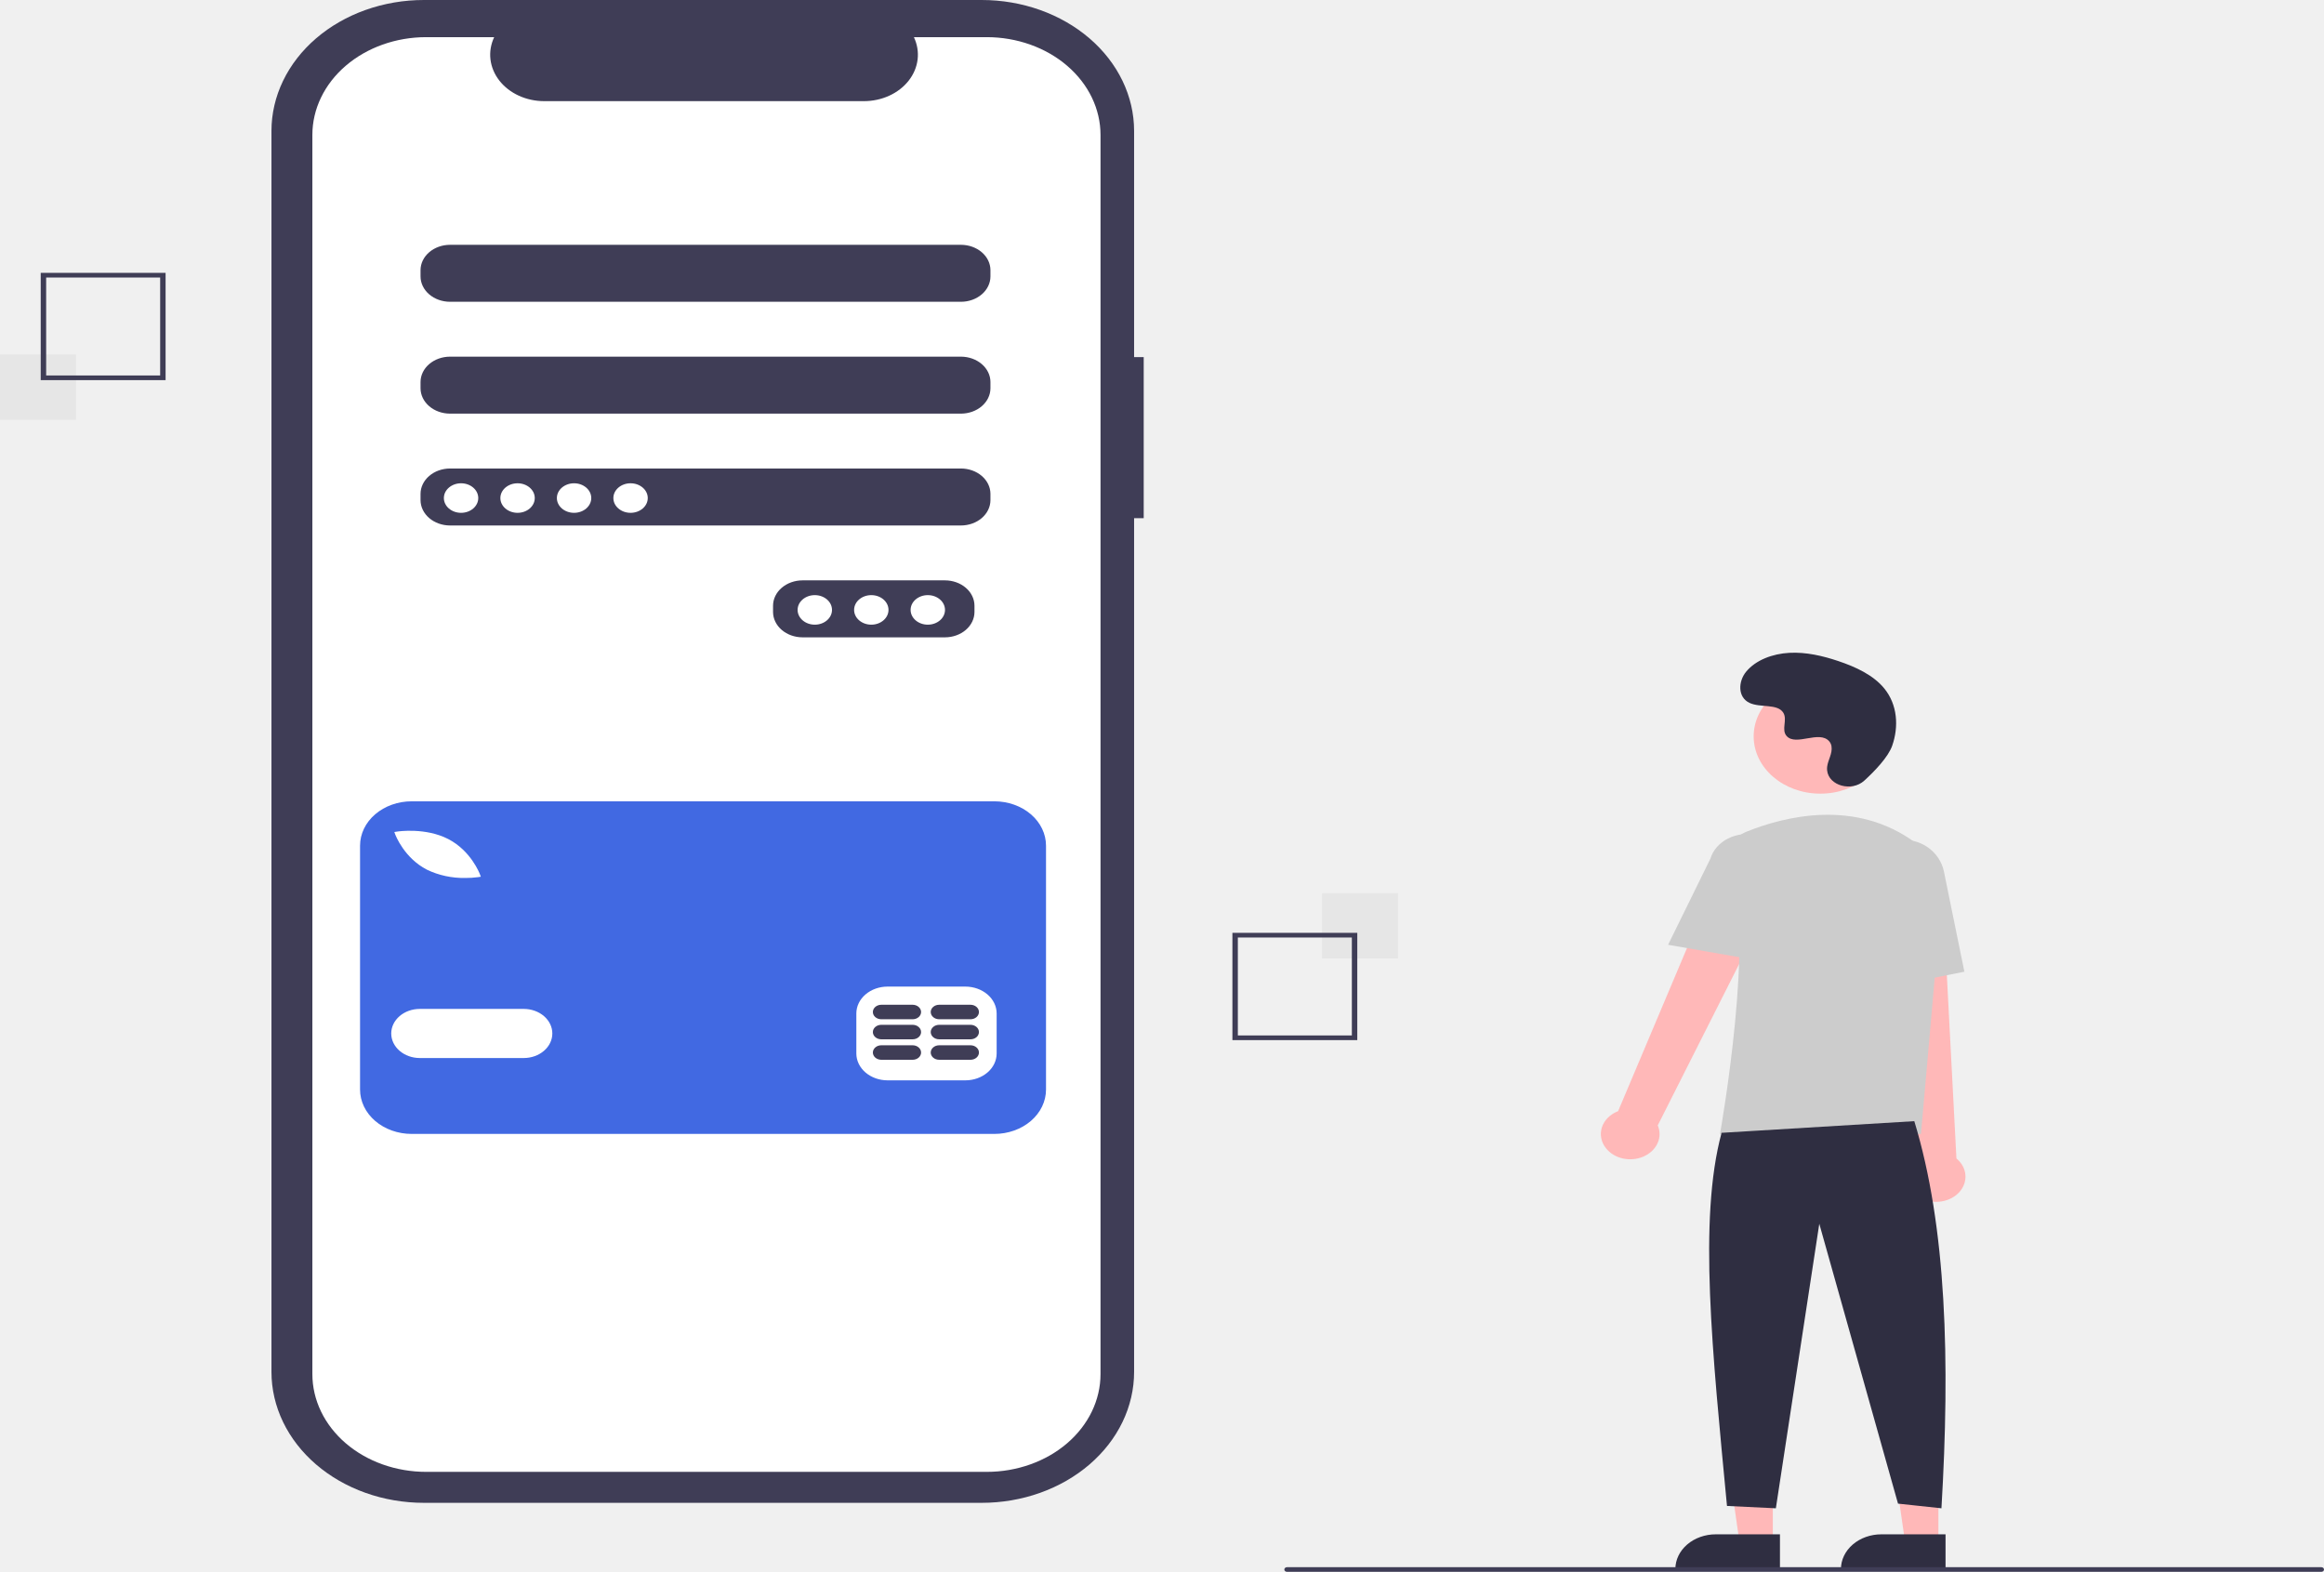
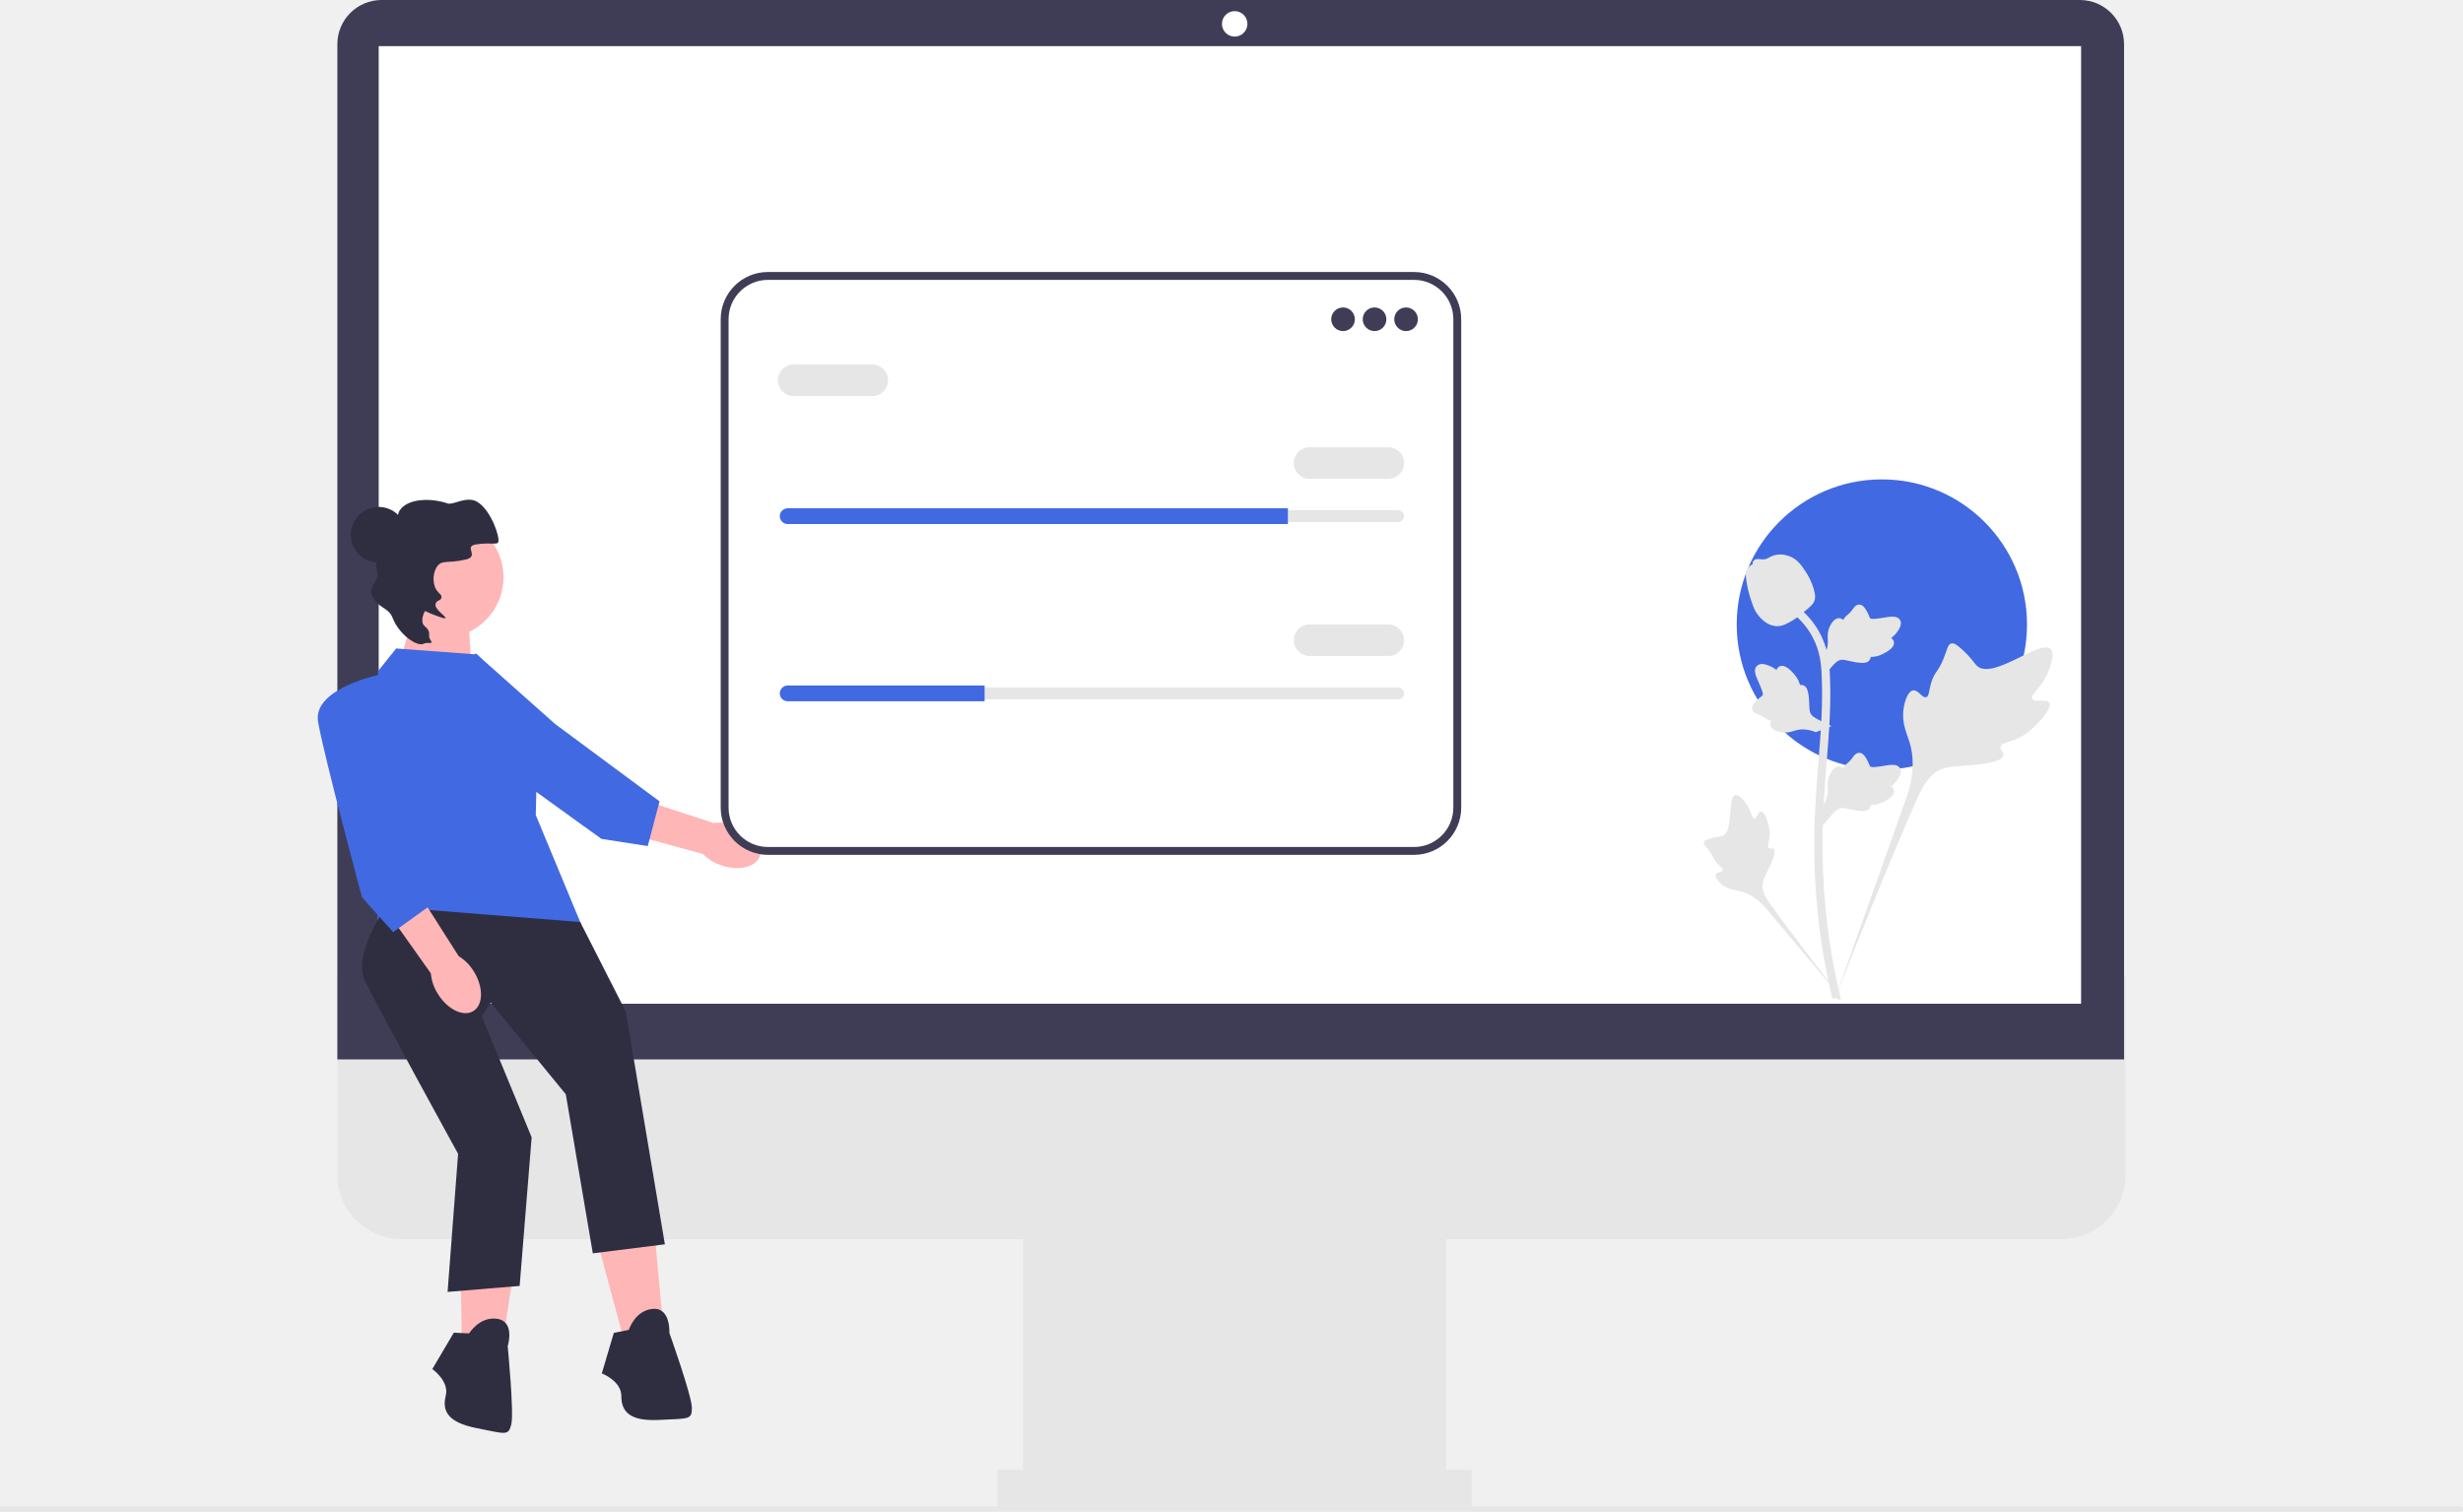
- <svg xmlns="http://www.w3.org/2000/svg" width="414" height="280" viewBox="0 0 414 280" fill="none">
-   <g clip-path="url(#clip0_7_362)">
-     <path d="M203.742 63.617H202.03V23.322C202.03 17.137 199.17 11.204 194.079 6.831C188.988 2.457 182.083 7.71267e-06 174.883 1.48016e-10H75.507C71.942 -1.09109e-05 68.412 0.603 65.118 1.775C61.825 2.947 58.832 4.665 56.311 6.831C53.79 8.996 51.791 11.567 50.426 14.397C49.062 17.227 48.36 20.259 48.36 23.322V244.386C48.36 247.448 49.062 250.481 50.426 253.311C51.791 256.14 53.79 258.711 56.311 260.877C58.832 263.042 61.825 264.76 65.118 265.932C68.412 267.104 71.942 267.708 75.507 267.708H174.883C178.448 267.708 181.978 267.104 185.272 265.932C188.565 264.76 191.558 263.042 194.079 260.877C196.6 258.711 198.599 256.14 199.964 253.311C201.328 250.481 202.03 247.448 202.03 244.386V92.3H203.742V63.617Z" fill="#3F3D56" />
-     <path d="M175.774 6.619H162.802C163.398 7.876 163.626 9.239 163.465 10.589C163.304 11.938 162.759 13.233 161.878 14.36C160.997 15.486 159.807 16.409 158.413 17.047C157.019 17.685 155.464 18.019 153.884 18.019H96.953C95.374 18.019 93.818 17.685 92.424 17.047C91.031 16.409 89.841 15.486 88.96 14.36C88.079 13.233 87.534 11.938 87.372 10.589C87.211 9.239 87.439 7.876 88.035 6.619H75.92C70.543 6.619 65.386 8.454 61.584 11.72C57.782 14.986 55.646 19.416 55.646 24.036V244.775C55.646 247.062 56.171 249.327 57.189 251.44C58.208 253.553 59.702 255.473 61.584 257.09C63.467 258.708 65.702 259.991 68.161 260.866C70.621 261.741 73.257 262.192 75.92 262.192H175.774C181.15 262.192 186.307 260.357 190.109 257.09C193.911 253.824 196.047 249.394 196.047 244.775V24.036C196.047 21.748 195.523 19.484 194.504 17.371C193.485 15.258 191.992 13.338 190.109 11.72C188.227 10.103 185.992 8.82 183.532 7.945C181.072 7.07 178.436 6.619 175.774 6.619ZM173.594 109.022C173.59 110.217 173.036 111.362 172.052 112.208C171.068 113.053 169.734 113.529 168.343 113.533H142.962C141.571 113.529 140.237 113.053 139.253 112.208C138.269 111.362 137.715 110.217 137.711 109.022V107.894C137.715 106.698 138.269 105.553 139.253 104.708C140.237 103.862 141.571 103.386 142.962 103.383H168.343C169.734 103.386 171.068 103.862 172.052 104.708C173.036 105.553 173.59 106.698 173.594 107.894V109.022ZM176.439 89.097C176.435 90.292 175.88 91.438 174.896 92.283C173.912 93.128 172.579 93.605 171.187 93.608H80.166C78.774 93.605 77.441 93.128 76.457 92.283C75.473 91.438 74.919 90.292 74.915 89.097V87.969C74.919 86.774 75.473 85.628 76.457 84.783C77.441 83.938 78.774 83.461 80.166 83.458H171.187C172.579 83.461 173.912 83.938 174.896 84.783C175.88 85.628 176.435 86.774 176.439 87.969V89.097ZM176.439 69.172C176.435 70.368 175.88 71.513 174.896 72.358C173.912 73.204 172.579 73.68 171.187 73.684H80.166C78.774 73.68 77.441 73.204 76.457 72.358C75.473 71.513 74.919 70.368 74.915 69.172V68.044C74.919 66.849 75.473 65.704 76.457 64.858C77.441 64.013 78.774 63.537 80.166 63.533H171.187C172.579 63.537 173.912 64.013 174.896 64.858C175.88 65.704 176.435 66.849 176.439 68.044V69.172ZM176.439 49.248C176.435 50.443 175.88 51.589 174.896 52.434C173.912 53.279 172.579 53.755 171.187 53.759H80.166C78.774 53.755 77.441 53.279 76.457 52.434C75.473 51.589 74.919 50.443 74.915 49.248V48.12C74.919 46.925 75.473 45.779 76.457 44.934C77.441 44.089 78.774 43.612 80.166 43.609H171.187C172.579 43.612 173.912 44.089 174.896 44.934C175.88 45.779 176.435 46.925 176.439 48.12V49.248Z" fill="white" />
-     <path d="M82.135 91.353C83.827 91.353 85.198 90.174 85.198 88.721C85.198 87.268 83.827 86.09 82.135 86.09C80.443 86.09 79.072 87.268 79.072 88.721C79.072 90.174 80.443 91.353 82.135 91.353Z" fill="white" />
-     <path d="M92.2 91.353C93.892 91.353 95.263 90.174 95.263 88.721C95.263 87.268 93.892 86.09 92.2 86.09C90.508 86.09 89.137 87.268 89.137 88.721C89.137 90.174 90.508 91.353 92.2 91.353Z" fill="white" />
-     <path d="M102.265 91.353C103.957 91.353 105.328 90.174 105.328 88.721C105.328 87.268 103.957 86.09 102.265 86.09C100.573 86.09 99.202 87.268 99.202 88.721C99.202 90.174 100.573 91.353 102.265 91.353Z" fill="white" />
-     <path d="M112.33 91.353C114.021 91.353 115.393 90.174 115.393 88.721C115.393 87.268 114.021 86.09 112.33 86.09C110.638 86.09 109.266 87.268 109.266 88.721C109.266 90.174 110.638 91.353 112.33 91.353Z" fill="white" />
-     <path d="M145.15 111.277C146.842 111.277 148.213 110.099 148.213 108.646C148.213 107.192 146.842 106.014 145.15 106.014C143.458 106.014 142.087 107.192 142.087 108.646C142.087 110.099 143.458 111.277 145.15 111.277Z" fill="white" />
-     <path d="M155.215 111.277C156.907 111.277 158.278 110.099 158.278 108.646C158.278 107.192 156.907 106.014 155.215 106.014C153.523 106.014 152.152 107.192 152.152 108.646C152.152 110.099 153.523 111.277 155.215 111.277Z" fill="white" />
-     <path d="M165.28 111.277C166.972 111.277 168.343 110.099 168.343 108.646C168.343 107.192 166.972 106.014 165.28 106.014C163.588 106.014 162.217 107.192 162.217 108.646C162.217 110.099 163.588 111.277 165.28 111.277Z" fill="white" />
-     <path d="M177.143 142.742H73.335C70.896 142.742 68.557 143.575 66.833 145.056C65.109 146.538 64.14 148.547 64.14 150.642V194.092C64.14 196.187 65.109 198.196 66.833 199.678C68.557 201.159 70.896 201.992 73.335 201.992H177.143C179.582 201.992 181.921 201.159 183.645 199.678C185.37 198.196 186.338 196.187 186.338 194.092V150.642C186.338 148.547 185.37 146.538 183.645 145.056C181.921 143.575 179.582 142.742 177.143 142.742ZM70.767 148.131C70.972 148.099 75.833 147.389 79.858 149.469C83.882 151.55 85.429 155.572 85.493 155.742L85.655 156.176L85.133 156.256C84.388 156.356 83.635 156.403 82.88 156.398C80.488 156.437 78.127 155.926 76.042 154.917C72.017 152.837 70.471 148.815 70.407 148.644L70.245 148.211L70.767 148.131ZM93.301 188.472H74.786C73.435 188.472 72.14 188.011 71.185 187.19C70.231 186.37 69.694 185.258 69.694 184.097C69.694 182.937 70.231 181.825 71.185 181.005C72.14 180.184 73.435 179.723 74.786 179.723H93.301C94.651 179.723 95.946 180.184 96.901 181.005C97.856 181.825 98.392 182.937 98.392 184.097C98.392 185.258 97.856 186.37 96.901 187.19C95.946 188.011 94.651 188.472 93.301 188.472ZM177.544 187.676C177.539 188.941 176.953 190.152 175.912 191.046C174.871 191.94 173.461 192.444 171.989 192.448H158.103C156.631 192.444 155.221 191.94 154.18 191.046C153.14 190.152 152.553 188.941 152.549 187.676V180.519C152.553 179.254 153.139 178.043 154.18 177.149C155.221 176.255 156.631 175.751 158.103 175.747H171.989C173.461 175.751 174.871 176.255 175.912 177.149C176.953 178.043 177.539 179.254 177.544 180.519L177.544 187.676Z" fill="#4169E2" />
-     <path d="M162.58 186.201H156.997C156.598 186.201 156.216 186.337 155.934 186.58C155.652 186.822 155.494 187.15 155.494 187.493C155.494 187.835 155.652 188.164 155.934 188.406C156.216 188.648 156.598 188.784 156.997 188.784H162.58C162.979 188.784 163.361 188.648 163.643 188.406C163.925 188.164 164.083 187.835 164.083 187.493C164.083 187.15 163.925 186.822 163.643 186.58C163.361 186.337 162.979 186.201 162.58 186.201Z" fill="#3F3D56" />
-     <path d="M172.888 186.201H167.305C166.906 186.201 166.524 186.337 166.242 186.58C165.96 186.822 165.801 187.15 165.801 187.493C165.801 187.835 165.96 188.164 166.242 188.406C166.524 188.648 166.906 188.784 167.305 188.784H172.888C173.287 188.784 173.669 188.648 173.951 188.406C174.233 188.164 174.391 187.835 174.391 187.493C174.391 187.15 174.233 186.822 173.951 186.58C173.669 186.337 173.287 186.201 172.888 186.201Z" fill="#3F3D56" />
-     <path d="M162.579 182.556H156.996C156.598 182.556 156.215 182.692 155.933 182.934C155.651 183.176 155.493 183.505 155.493 183.847C155.493 184.19 155.651 184.518 155.933 184.761C156.215 185.003 156.598 185.139 156.996 185.139H162.579C162.978 185.139 163.361 185.003 163.642 184.761C163.924 184.518 164.083 184.19 164.083 183.847C164.083 183.505 163.924 183.176 163.642 182.934C163.361 182.692 162.978 182.556 162.579 182.556Z" fill="#3F3D56" />
-     <path d="M172.887 182.556H167.304C166.905 182.556 166.523 182.692 166.241 182.934C165.959 183.176 165.801 183.505 165.801 183.847C165.801 184.19 165.959 184.518 166.241 184.761C166.523 185.003 166.905 185.139 167.304 185.139H172.887C173.286 185.139 173.668 185.003 173.95 184.761C174.232 184.518 174.39 184.19 174.39 183.847C174.39 183.505 174.232 183.176 173.95 182.934C173.668 182.692 173.286 182.556 172.887 182.556Z" fill="#3F3D56" />
-     <path d="M162.579 178.984H156.996C156.598 178.984 156.215 179.121 155.933 179.363C155.651 179.605 155.493 179.933 155.493 180.276C155.493 180.618 155.651 180.947 155.933 181.189C156.215 181.431 156.598 181.567 156.996 181.567H162.579C162.978 181.567 163.361 181.431 163.642 181.189C163.924 180.947 164.083 180.618 164.083 180.276C164.083 179.933 163.924 179.605 163.642 179.363C163.361 179.121 162.978 178.984 162.579 178.984Z" fill="#3F3D56" />
-     <path d="M172.887 178.984H167.304C166.905 178.984 166.523 179.121 166.241 179.363C165.959 179.605 165.801 179.933 165.801 180.276C165.801 180.618 165.959 180.947 166.241 181.189C166.523 181.431 166.905 181.567 167.304 181.567H172.887C173.286 181.567 173.668 181.431 173.95 181.189C174.232 180.947 174.39 180.618 174.39 180.276C174.39 179.933 174.232 179.605 173.95 179.363C173.668 179.121 173.286 178.984 172.887 178.984Z" fill="#3F3D56" />
-     <path d="M249.042 159.11H235.501V170.742H249.042V159.11Z" fill="#E6E6E6" />
-     <path d="M219.543 166.172H241.788V185.282H219.543V166.172ZM240.821 167.003H220.511V184.451H240.821V167.003Z" fill="#3F3D56" />
-     <path d="M13.54 63.145H0V74.777H13.54V63.145Z" fill="#E6E6E6" />
-     <path d="M29.498 67.715H7.254V48.605H29.498V67.715ZM8.221 66.884H28.531V49.436H8.221V66.884Z" fill="#3F3D56" />
-     <path d="M315.812 274.773H309.884L307.063 255.128H315.813L315.812 274.773Z" fill="#FFB8B8" />
-     <path d="M305.649 273.317H317.083V279.502H298.45C298.45 277.861 299.209 276.288 300.559 275.129C301.909 273.969 303.74 273.317 305.649 273.317Z" fill="#2F2E41" />
-     <path d="M345.31 274.773H339.382L336.562 255.128H345.311L345.31 274.773Z" fill="#FFB8B8" />
-     <path d="M335.147 273.317H346.581V279.502H327.948C327.948 277.861 328.707 276.288 330.057 275.129C331.407 273.969 333.238 273.317 335.147 273.317Z" fill="#2F2E41" />
-     <path d="M286.072 204.518C285.645 203.978 285.362 203.364 285.241 202.72C285.121 202.076 285.166 201.417 285.374 200.789C285.582 200.162 285.947 199.581 286.445 199.088C286.942 198.595 287.56 198.202 288.253 197.936L308.406 150.217L318.323 154.866L295.312 200.468C295.755 201.499 295.742 202.633 295.277 203.656C294.811 204.679 293.925 205.52 292.786 206.019C291.647 206.518 290.334 206.641 289.097 206.364C287.859 206.088 286.783 205.431 286.072 204.518Z" fill="#FFB8B8" />
-     <path d="M342.282 213.484C341.623 213.16 341.055 212.715 340.618 212.182C340.181 211.648 339.885 211.039 339.752 210.396C339.619 209.754 339.651 209.095 339.846 208.464C340.042 207.834 340.396 207.248 340.883 206.747L334.64 156.269L345.925 156.712L348.52 206.364C349.444 207.124 350.012 208.148 350.115 209.243C350.219 210.337 349.851 211.427 349.083 212.304C348.314 213.182 347.197 213.787 345.943 214.004C344.69 214.222 343.387 214.037 342.282 213.484Z" fill="#FFB8B8" />
-     <path d="M324.278 141.378C330.838 141.378 336.155 136.81 336.155 131.175C336.155 125.54 330.838 120.971 324.278 120.971C317.719 120.971 312.401 125.54 312.401 131.175C312.401 136.81 317.719 141.378 324.278 141.378Z" fill="#FFB8B8" />
-     <path d="M342.206 202.004H306.399L306.442 201.765C306.506 201.407 312.824 165.855 308.165 154.224C307.697 153.081 307.738 151.83 308.28 150.712C308.822 149.593 309.826 148.687 311.1 148.166C317.759 145.472 330.543 142.154 341.333 150.205C342.921 151.41 344.16 152.915 344.954 154.602C345.748 156.289 346.074 158.111 345.907 159.925L342.206 202.004Z" fill="#CCCCCC" />
-     <path d="M313.276 171.109L297.156 168.3L304.712 152.916C305.164 151.426 306.286 150.151 307.831 149.371C309.376 148.59 311.218 148.368 312.954 148.753C314.689 149.138 316.176 150.098 317.088 151.424C318.001 152.749 318.264 154.331 317.82 155.823L313.276 171.109Z" fill="#CCCCCC" />
-     <path d="M333.923 176.326L332.954 157.241C332.219 153.653 334.61 150.261 338.286 149.707C341.964 149.154 345.555 151.643 346.294 155.257L349.936 173.09L333.923 176.326Z" fill="#CCCCCC" />
-     <path d="M341.015 199.719C346.777 218.57 347.405 242.537 345.851 268.681L338.114 267.85L324.09 217.998L316.353 268.681L307.648 268.265C305.048 240.834 302.516 217.285 306.681 201.796L341.015 199.719Z" fill="#2F2E41" />
-     <path d="M332.104 139.06C329.888 141.088 325.774 139.999 325.485 137.229C325.462 137.014 325.464 136.798 325.49 136.583C325.639 135.356 326.464 134.242 326.266 132.947C326.222 132.624 326.082 132.317 325.86 132.054C324.094 130.023 319.95 132.962 318.283 131.124C317.262 129.996 318.463 128.221 317.679 126.961C316.644 125.298 313.578 126.118 311.656 125.207C309.517 124.194 309.645 121.375 311.053 119.66C312.77 117.569 315.78 116.453 318.753 116.292C321.726 116.132 324.679 116.822 327.454 117.751C330.607 118.807 333.735 120.266 335.675 122.648C338.035 125.545 338.262 129.439 337.082 132.827C336.364 134.887 333.914 137.404 332.104 139.06Z" fill="#2F2E41" />
-     <path d="M413.516 280H229.274C229.146 280 229.023 279.956 228.932 279.878C228.841 279.8 228.79 279.695 228.79 279.585C228.79 279.474 228.841 279.369 228.932 279.291C229.023 279.213 229.146 279.169 229.274 279.169H413.516C413.645 279.169 413.768 279.213 413.858 279.291C413.949 279.369 414 279.474 414 279.585C414 279.695 413.949 279.8 413.858 279.878C413.768 279.956 413.645 280 413.516 280Z" fill="#3F3D56" />
+ <svg xmlns="http://www.w3.org/2000/svg" width="774.04" height="475.137" viewBox="0 0 774.04 475.137" role="img" artist="Katerina Limpitsouni" source="https://undraw.co/">
+   <path d="M647.792,389.5H126.248c-11.154,0-20.229-9.074-20.229-20.229v-62.771H668.02v62.771c0,11.154-9.074,20.229-20.229,20.229Z" fill="#e6e6e6" />
+   <rect x="321.52" y="379" width="133" height="95" fill="#e6e6e6" />
+   <rect x="313.52" y="462" width="149" height="12" fill="#e6e6e6" />
+   <path d="M667.52,333H106.02V13.882c0-7.654,6.228-13.882,13.882-13.882H653.639c7.654,0,13.882,6.228,13.882,13.882V333Z" fill="#3f3d56" />
+   <circle cx="388.02" cy="7.5" r="4" fill="#fff" />
+   <rect x="119.02" y="14.5" width="535" height="301" fill="#fff" />
+   <circle cx="591.406" cy="196.296" r="45.614" fill="#4169E2" />
+   <path d="M774.04,474.297h0c0,.464-.376,.84-.84,.84H0v-1.68H773.2c.464,0,.84,.376,.84,.84Z" fill="#e6e6e6" />
+   <g>
+     <polygon points="130.953 189.663 125.189 209.835 148.243 211.276 146.803 187.501 130.953 189.663" fill="#ffb6b6" />
+     <g>
+       <g>
+         <path id="uuid-a6c07e27-609a-42c1-9803-308006772003-2890" d="M226.73,272.011c5.471,1.868,10.869,.559,12.057-2.923s-2.284-7.817-7.757-9.685c-2.176-.776-4.506-1.02-6.796-.711l-23.28-7.621-3.343,11.001,23.305,6.345c1.623,1.645,3.617,2.877,5.814,3.594Z" fill="#ffb6b6" />
+         <path d="M149.479,205.361s-14.431,17.361-6.082,24.544c8.349,7.183,45.631,33.775,45.631,33.775l14.535,2.263,3.717-14.05-32.82-24.319-24.981-22.213Z" fill="#4169E2" />
+       </g>
+       <polygon points="187.716 390.18 195.736 419.902 208.474 417.543 205.643 386.878 187.716 390.18" fill="#ffb6b6" />
+       <path d="M197.623,418.015l-4.718,.944-3.774,12.738s6.133,2.359,6.133,7.077,2.359,8.02,11.794,7.548,10.379,0,10.379-3.774-7.077-23.588-7.077-23.588c0,0,.472-8.02-5.189-7.548s-7.548,6.605-7.548,6.605Z" fill="#2f2e41" />
+       <polygon points="144.589 389.718 145.136 420.497 158.065 421.309 162.781 390.877 144.589 389.718" fill="#ffb6b6" />
+       <path d="M147.426,419.126l-4.805-.233-6.76,11.437s5.375,3.78,4.227,8.356,.337,8.353,9.603,10.191c9.267,1.838,10.067,2.525,10.985-1.135,.918-3.661-1.124-24.601-1.124-24.601,0,0,2.409-7.664-3.197-8.584-5.606-.92-8.928,4.57-8.928,4.57Z" fill="#2f2e41" />
+       <path d="M149.975,205.719l-25.475-1.887-5.661,7.077s-2.831,47.648-.944,52.366,.472,31.608,.472,31.608l64.222-4.482-14.214-34.203,.472-19.814-12.738-24.06-6.133-6.605Z" fill="#4169E2" />
+       <path d="M121.197,284.976s-10.379,15.097-6.605,23.117,29.374,54.587,29.374,54.587l-3.302,43.403,22.645-1.887,3.774-46.705-15.693-38.075,2.831-4.246,23.588,28.778,8.492,50.007,22.645-2.831-12.266-73.124-14.335-28.184-61.148-4.84Z" fill="#2f2e41" />
+       <circle cx="118.979" cy="168.082" r="8.746" fill="#2f2e41" />
+       <circle cx="139.178" cy="181.459" r="19.048" fill="#ffb6b6" />
+       <path d="M133.139,202.342c-2.024,1.072-7.721-2.865-9.759-8.14-1.311-3.394-4.499-2.829-6.533-7.062-1.185-2.466,2.354-4.879,1.77-7.011-1.058-3.864,.268-7.32,.437-7.744,1.459-3.656,3.608-3.571,5.342-7.825,1.044-2.562,.374-2.862,1.252-4.172,2.532-3.782,9.879-3.926,15.06-2.137,1.793,.619,6.112-2.698,9.618-.295,4.131,2.831,6.879,10.99,6.247,12.485-.384,.908-2.523-.017-6.971,.682-4.118,.647,1.317,3.724-3.317,4.773-5.48,1.24-7.131,.108-8.65,1.842-1.605,1.833-1.902,5.542-.437,7.744,.727,1.093,1.664,1.478,1.547,2.239-.214,1.388-1.448,.634-1.852,2.106-.47,1.713,3.433,3.959,3.094,4.477-.068,.104-.361,.217-4.172-1.252-1.522-.587-2.109-1.093-2.279-.906-.276,.303-1.645,3.345-.09,4.639,2.42,2.013,.743,2.813,1.846,4.39,1.138,1.626-.866,.486-2.152,1.168Z" fill="#2f2e41" />
+       <g>
+         <path id="uuid-cdcc4a7b-c7e9-4136-bdd1-e7c84b73eb6c-2891" d="M137.599,312.396c3.04,4.917,8.041,7.334,11.17,5.399,3.129-1.935,3.201-7.489,.159-12.407-1.188-1.981-2.833-3.649-4.798-4.865l-13.143-20.671-9.569,6.374,13.973,19.702c.209,2.302,.966,4.52,2.209,6.468Z" fill="#ffb6b6" />
+         <path d="M120.253,211.852s-22.173,4.246-20.286,15.097,13.798,55.069,13.798,55.069l9.79,10.979,11.794-8.492-9.907-39.628-5.189-33.024Z" fill="#4169E2" />
+       </g>
+     </g>
  </g>
-   <defs>
-     <clipPath id="clip0_7_362">
-       <rect width="414" height="280" fill="white" />
-     </clipPath>
-   </defs>
+   <g>
+     <path d="M643.975,220.914c-.872-1.47-4.644,.104-5.338-1.23-.691-1.33,2.814-3.355,4.816-7.983,.361-.835,2.637-6.094,.952-7.716-3.193-3.076-17.804,9.618-22.918,5.464-1.122-.912-1.906-2.731-5.302-5.686-1.351-1.175-2.168-1.706-2.959-1.509-1.122,.28-1.211,1.782-2.414,4.734-1.804,4.428-2.871,4.16-3.923,7.693-.78,2.622-.602,4.147-1.52,4.444-1.299,.42-2.496-2.361-4.142-2.112-1.68,.254-2.696,3.493-3.017,5.918-.602,4.55,1.069,7.553,1.995,10.71,1.007,3.431,1.604,8.649-.721,16.036l-23.007,64.822c5.079-13.301,19.786-49.763,25.966-63.313,1.784-3.911,3.754-7.879,7.798-9.445,3.894-1.508,9.242-.607,16.06-2.25,.796-.192,3.006-.754,3.284-2.054,.23-1.074-1.07-1.674-.87-2.68,.268-1.35,2.824-1.366,5.964-2.924,2.215-1.098,3.594-2.404,4.781-3.527,.358-.339,5.675-5.434,4.514-7.391h-0Z" fill="#e6e6e6" />
+     <path d="M553.46,255.039c-.973,.004-1.289,2.309-2.144,2.265-.852-.044-.835-2.349-2.528-4.667-.305-.418-2.23-3.052-3.513-2.694-2.431,.68-.417,11.513-3.931,12.825-.771,.288-1.891,.147-4.321,.962-.967,.324-1.463,.572-1.594,1.017-.186,.631,.525,1.108,1.627,2.551,1.653,2.163,1.213,2.61,2.644,4.145,1.062,1.14,1.862,1.492,1.742,2.028-.169,.759-1.879,.544-2.232,1.424-.36,.898,.936,2.331,2.034,3.188,2.06,1.609,4.015,1.655,5.832,2.111,1.974,.496,4.708,1.708,7.663,4.981l25.177,29.995c-5.063-6.331-18.715-24.069-23.583-31.012-1.405-2.004-2.784-4.116-2.385-6.553,.384-2.346,2.368-4.711,3.529-8.531,.136-.446,.497-1.693-.06-2.204-.461-.423-1.13,.042-1.567-.346-.585-.521,.144-1.78,.286-3.771,.1-1.404-.143-2.458-.352-3.364-.063-.273-1.03-4.353-2.325-4.348v0Z" fill="#e6e6e6" />
+     <path d="M572.875,259.397l-.586-5.234,.268-.397c1.24-1.835,1.872-3.627,1.879-5.328,.001-.27-.011-.541-.024-.816-.051-1.092-.114-2.449,.594-4.031,.397-.882,1.511-2.924,3.187-2.671,.451,.063,.792,.27,1.051,.513,.038-.061,.077-.121,.119-.187,.522-.796,.935-1.137,1.333-1.466,.306-.253,.622-.513,1.117-1.13,.217-.27,.387-.508,.529-.708,.433-.604,1-1.324,1.998-1.312,1.067,.051,1.625,.933,1.995,1.516,.661,1.041,.96,1.792,1.159,2.29,.072,.182,.154,.387,.196,.45,.344,.505,3.138,.033,4.19-.139,2.364-.394,4.41-.735,5.253,.756,.604,1.067,.155,2.477-1.374,4.304-.476,.569-.983,1.001-1.433,1.34,.373,.222,.706,.564,.842,1.099h0c.318,1.269-.772,2.54-3.24,3.783-.613,.311-1.438,.725-2.594,.925-.545,.094-1.035,.116-1.454,.129-.009,.243-.066,.505-.214,.776-.433,.796-1.336,1.175-2.695,1.084-1.496-.078-2.728-.364-3.815-.614-.949-.217-1.767-.402-2.409-.359-1.19,.096-2.108,1.049-3.184,2.285l-2.688,3.142h-0Z" fill="#e6e6e6" />
+     <path d="M575.595,228.233l-4.914,1.895-.452-.159c-2.089-.734-3.983-.89-5.63-.466-.262,.067-.52,.148-.784,.23-1.043,.326-2.34,.731-4.05,.448-.954-.16-3.212-.72-3.392-2.405-.053-.452,.061-.835,.23-1.147-.068-.021-.137-.044-.211-.067-.902-.303-1.337-.616-1.756-.918-.322-.232-.654-.471-1.376-.794-.317-.142-.589-.245-.819-.333-.694-.266-1.535-.631-1.776-1.6-.222-1.044,.49-1.808,.961-2.315,.84-.903,1.49-1.383,1.921-1.702,.158-.116,.335-.247,.385-.304,.402-.461-.764-3.043-1.197-4.018-.981-2.187-1.83-4.079-.601-5.273,.878-.855,2.356-.779,4.512,.237,.671,.317,1.217,.697,1.659,1.046,.121-.417,.366-.826,.85-1.093h0c1.146-.63,2.653,.103,4.482,2.174,.456,.514,1.066,1.207,1.553,2.275,.229,.503,.375,.972,.494,1.374,.237-.053,.506-.065,.805,.01,.88,.217,1.476,.994,1.732,2.332,.304,1.467,.34,2.731,.374,3.846,.03,.973,.059,1.811,.264,2.421,.395,1.127,1.549,1.773,3.018,2.501l3.721,1.803-0,0Z" fill="#e6e6e6" />
+     <path d="M572.875,212.813l-.586-5.234,.268-.397c1.24-1.835,1.872-3.627,1.879-5.328,.001-.27-.011-.541-.024-.816-.051-1.092-.114-2.449,.594-4.031,.397-.882,1.511-2.924,3.187-2.671,.451,.063,.792,.27,1.051,.513,.038-.061,.077-.121,.119-.187,.522-.796,.935-1.137,1.333-1.466,.306-.253,.622-.513,1.117-1.13,.217-.27,.387-.508,.529-.708,.433-.604,1-1.324,1.998-1.312,1.067,.051,1.625,.933,1.995,1.516,.661,1.041,.96,1.792,1.159,2.29,.072,.182,.154,.387,.196,.45,.344,.505,3.138,.033,4.19-.139,2.364-.394,4.41-.735,5.253,.756,.604,1.067,.155,2.477-1.374,4.304-.476,.569-.983,1.001-1.433,1.34,.373,.222,.706,.564,.842,1.099h0c.318,1.269-.772,2.54-3.24,3.783-.613,.311-1.438,.725-2.594,.925-.545,.094-1.035,.116-1.454,.129-.009,.243-.066,.505-.214,.776-.433,.796-1.336,1.175-2.695,1.084-1.496-.078-2.728-.364-3.815-.614-.949-.217-1.767-.402-2.409-.359-1.19,.096-2.108,1.049-3.184,2.285l-2.688,3.142h-0Z" fill="#e6e6e6" />
+     <path d="M578.23,314.412l-1.097-.687-.265-1.266,.265,1.266-1.279,.147c-.02-.119-.09-.392-.195-.819-.572-2.34-2.318-9.462-3.773-20.679-1.016-7.83-1.591-15.879-1.71-23.929-.119-8.062,.263-14.166,.569-19.071,.231-3.7,.512-7.223,.787-10.655,.733-9.169,1.424-17.831,.91-27.419-.114-2.141-.353-6.596-2.956-11.338-1.51-2.75-3.59-5.191-6.183-7.253l1.612-2.027c2.862,2.28,5.163,4.984,6.84,8.037,2.886,5.257,3.147,10.112,3.272,12.445,.523,9.758-.176,18.503-.916,27.76-.273,3.42-.553,6.927-.783,10.612-.303,4.86-.681,10.911-.564,18.869,.116,7.954,.685,15.905,1.687,23.636,1.438,11.075,3.158,18.091,3.723,20.396,.301,1.231,.364,1.489,.056,1.976v-0Z" fill="#e6e6e6" />
+     <path d="M558.558,196.82c-.106,0-.214-.003-.322-.01-2.204-.119-4.245-1.438-6.067-3.92-.854-1.168-1.291-2.5-2.163-5.156-.135-.409-.792-2.487-1.192-5.345-.262-1.868-.229-2.649,.142-3.339,.411-.768,1.075-1.304,1.823-1.666-.033-.248-.006-.503,.101-.763,.441-1.079,1.614-.938,2.248-.869,.321,.04,.722,.094,1.154,.071,.68-.033,1.045-.235,1.599-.538,.529-.291,1.188-.652,2.165-.852,1.926-.402,3.54,.144,4.072,.323,2.799,.933,4.179,3.109,5.776,5.628,.318,.505,1.412,2.345,2.133,4.868,.521,1.82,.447,2.628,.291,3.23-.318,1.236-1.07,1.944-2.98,3.505-1.994,1.635-2.995,2.454-3.854,2.952-2,1.155-3.256,1.88-4.925,1.88v0Z" fill="#e6e6e6" />
+   </g>
+   <g>
+     <path d="M444.384,268.703H241.318c-8.175,0-14.825-6.651-14.825-14.825V100.325c0-8.174,6.65-14.825,14.825-14.825h203.066c8.175,0,14.825,6.651,14.825,14.825V253.877c0,8.174-6.65,14.825-14.825,14.825Z" fill="#fff" />
+     <path d="M444.384,268.703H241.318c-8.175,0-14.825-6.651-14.825-14.825V100.325c0-8.174,6.65-14.825,14.825-14.825h203.066c8.175,0,14.825,6.651,14.825,14.825V253.877c0,8.174-6.65,14.825-14.825,14.825ZM241.318,87.976c-6.809,0-12.35,5.54-12.35,12.35V253.877c0,6.809,5.54,12.35,12.35,12.35h203.066c6.809,0,12.35-5.54,12.35-12.35V100.325c0-6.809-5.54-12.35-12.35-12.35H241.318Z" fill="#3f3d56" />
+     <circle cx="422.074" cy="100.354" r="3.714" fill="#3f3d56" />
+     <circle cx="431.976" cy="100.354" r="3.714" fill="#3f3d56" />
+     <circle cx="441.879" cy="100.354" r="3.714" fill="#3f3d56" />
+     <path d="M247.536,160.39c-1.024,0-1.857,.833-1.857,1.857,0,.499,.193,.961,.543,1.302,.353,.361,.815,.555,1.314,.555h191.868c1.024,0,1.857-.833,1.857-1.857,0-.499-.193-.961-.543-1.302-.353-.361-.815-.555-1.314-.555H247.536Z" fill="#e6e6e6" />
+     <path d="M404.744,159.771v4.951H247.536c-.681,0-1.3-.272-1.745-.73-.458-.446-.73-1.065-.73-1.745,0-1.362,1.114-2.476,2.476-2.476h157.208Z" fill="#4169E2" />
+     <path d="M436.309,150.487h-24.757c-2.73,0-4.951-2.221-4.951-4.951s2.221-4.951,4.951-4.951h24.757c2.73,0,4.951,2.221,4.951,4.951s-2.221,4.951-4.951,4.951Z" fill="#e6e6e6" />
+     <path d="M274.15,124.492h-24.757c-2.73,0-4.951-2.221-4.951-4.951s2.221-4.951,4.951-4.951h24.757c2.73,0,4.951,2.221,4.951,4.951s-2.221,4.951-4.951,4.951Z" fill="#e6e6e6" />
+     <path d="M247.536,216.094c-1.024,0-1.857,.833-1.857,1.857,0,.499,.193,.961,.543,1.302,.353,.361,.815,.555,1.314,.555h191.868c1.024,0,1.857-.833,1.857-1.857,0-.499-.193-.961-.543-1.302-.353-.361-.815-.555-1.314-.555H247.536Z" fill="#e6e6e6" />
+     <path d="M309.429,215.475v4.951h-61.893c-.681,0-1.3-.272-1.745-.73-.458-.446-.73-1.065-.73-1.745,0-1.362,1.114-2.476,2.476-2.476h61.893Z" fill="#4169E2" />
+     <path d="M436.309,206.191h-24.757c-2.73,0-4.951-2.221-4.951-4.951s2.221-4.951,4.951-4.951h24.757c2.73,0,4.951,2.221,4.951,4.951s-2.221,4.951-4.951,4.951Z" fill="#e6e6e6" />
+   </g>
</svg>
